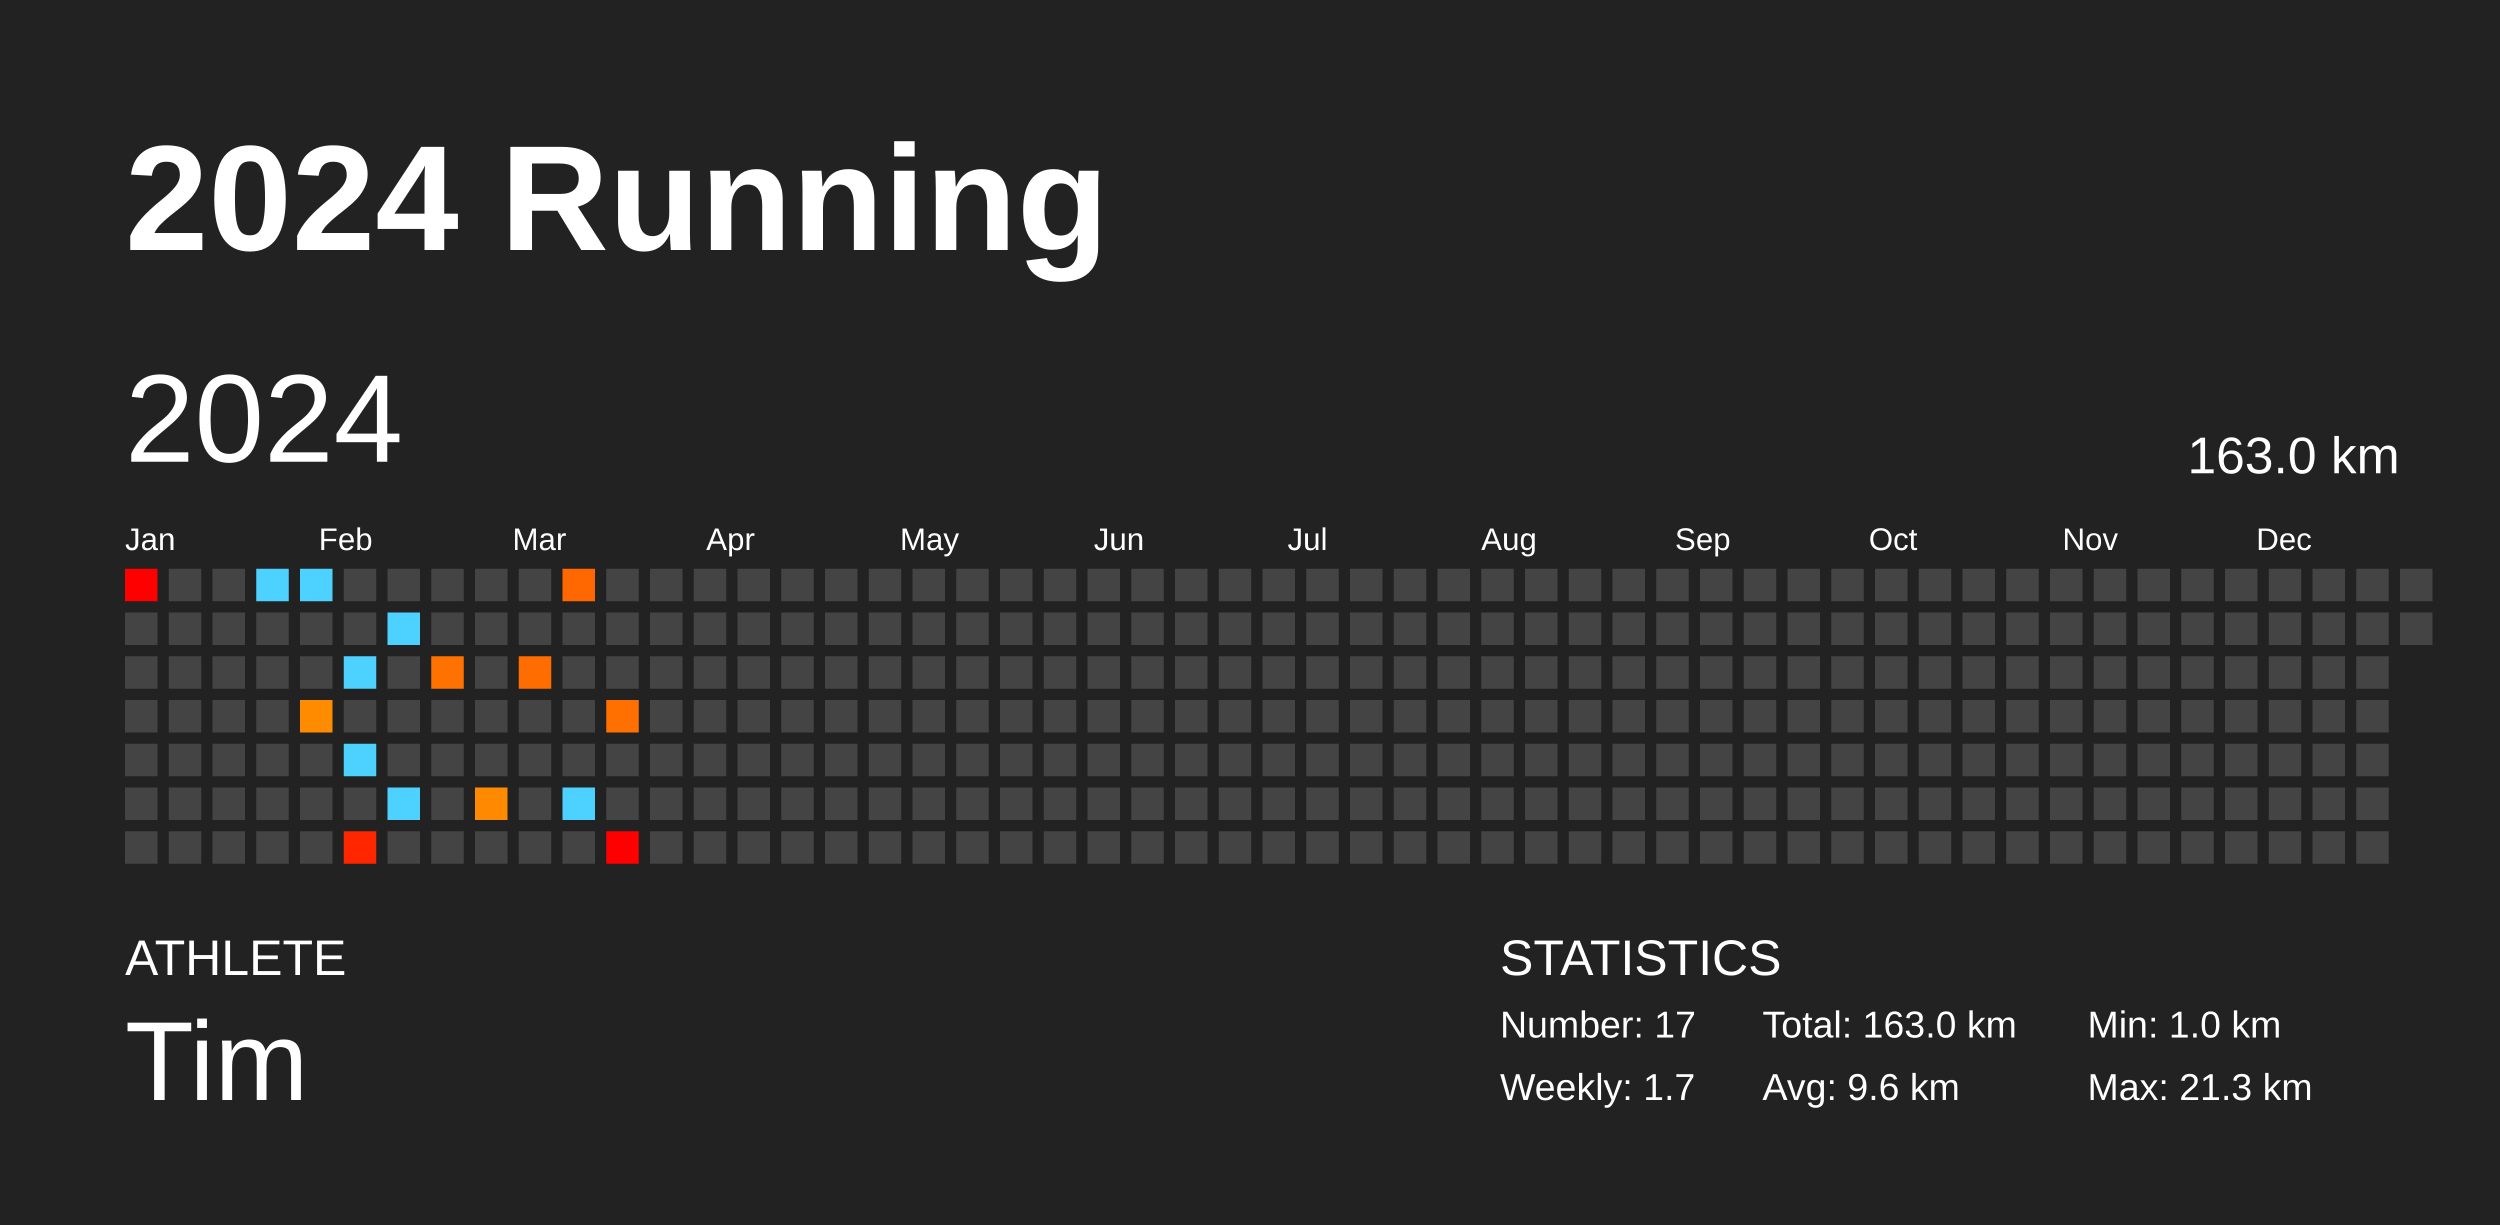
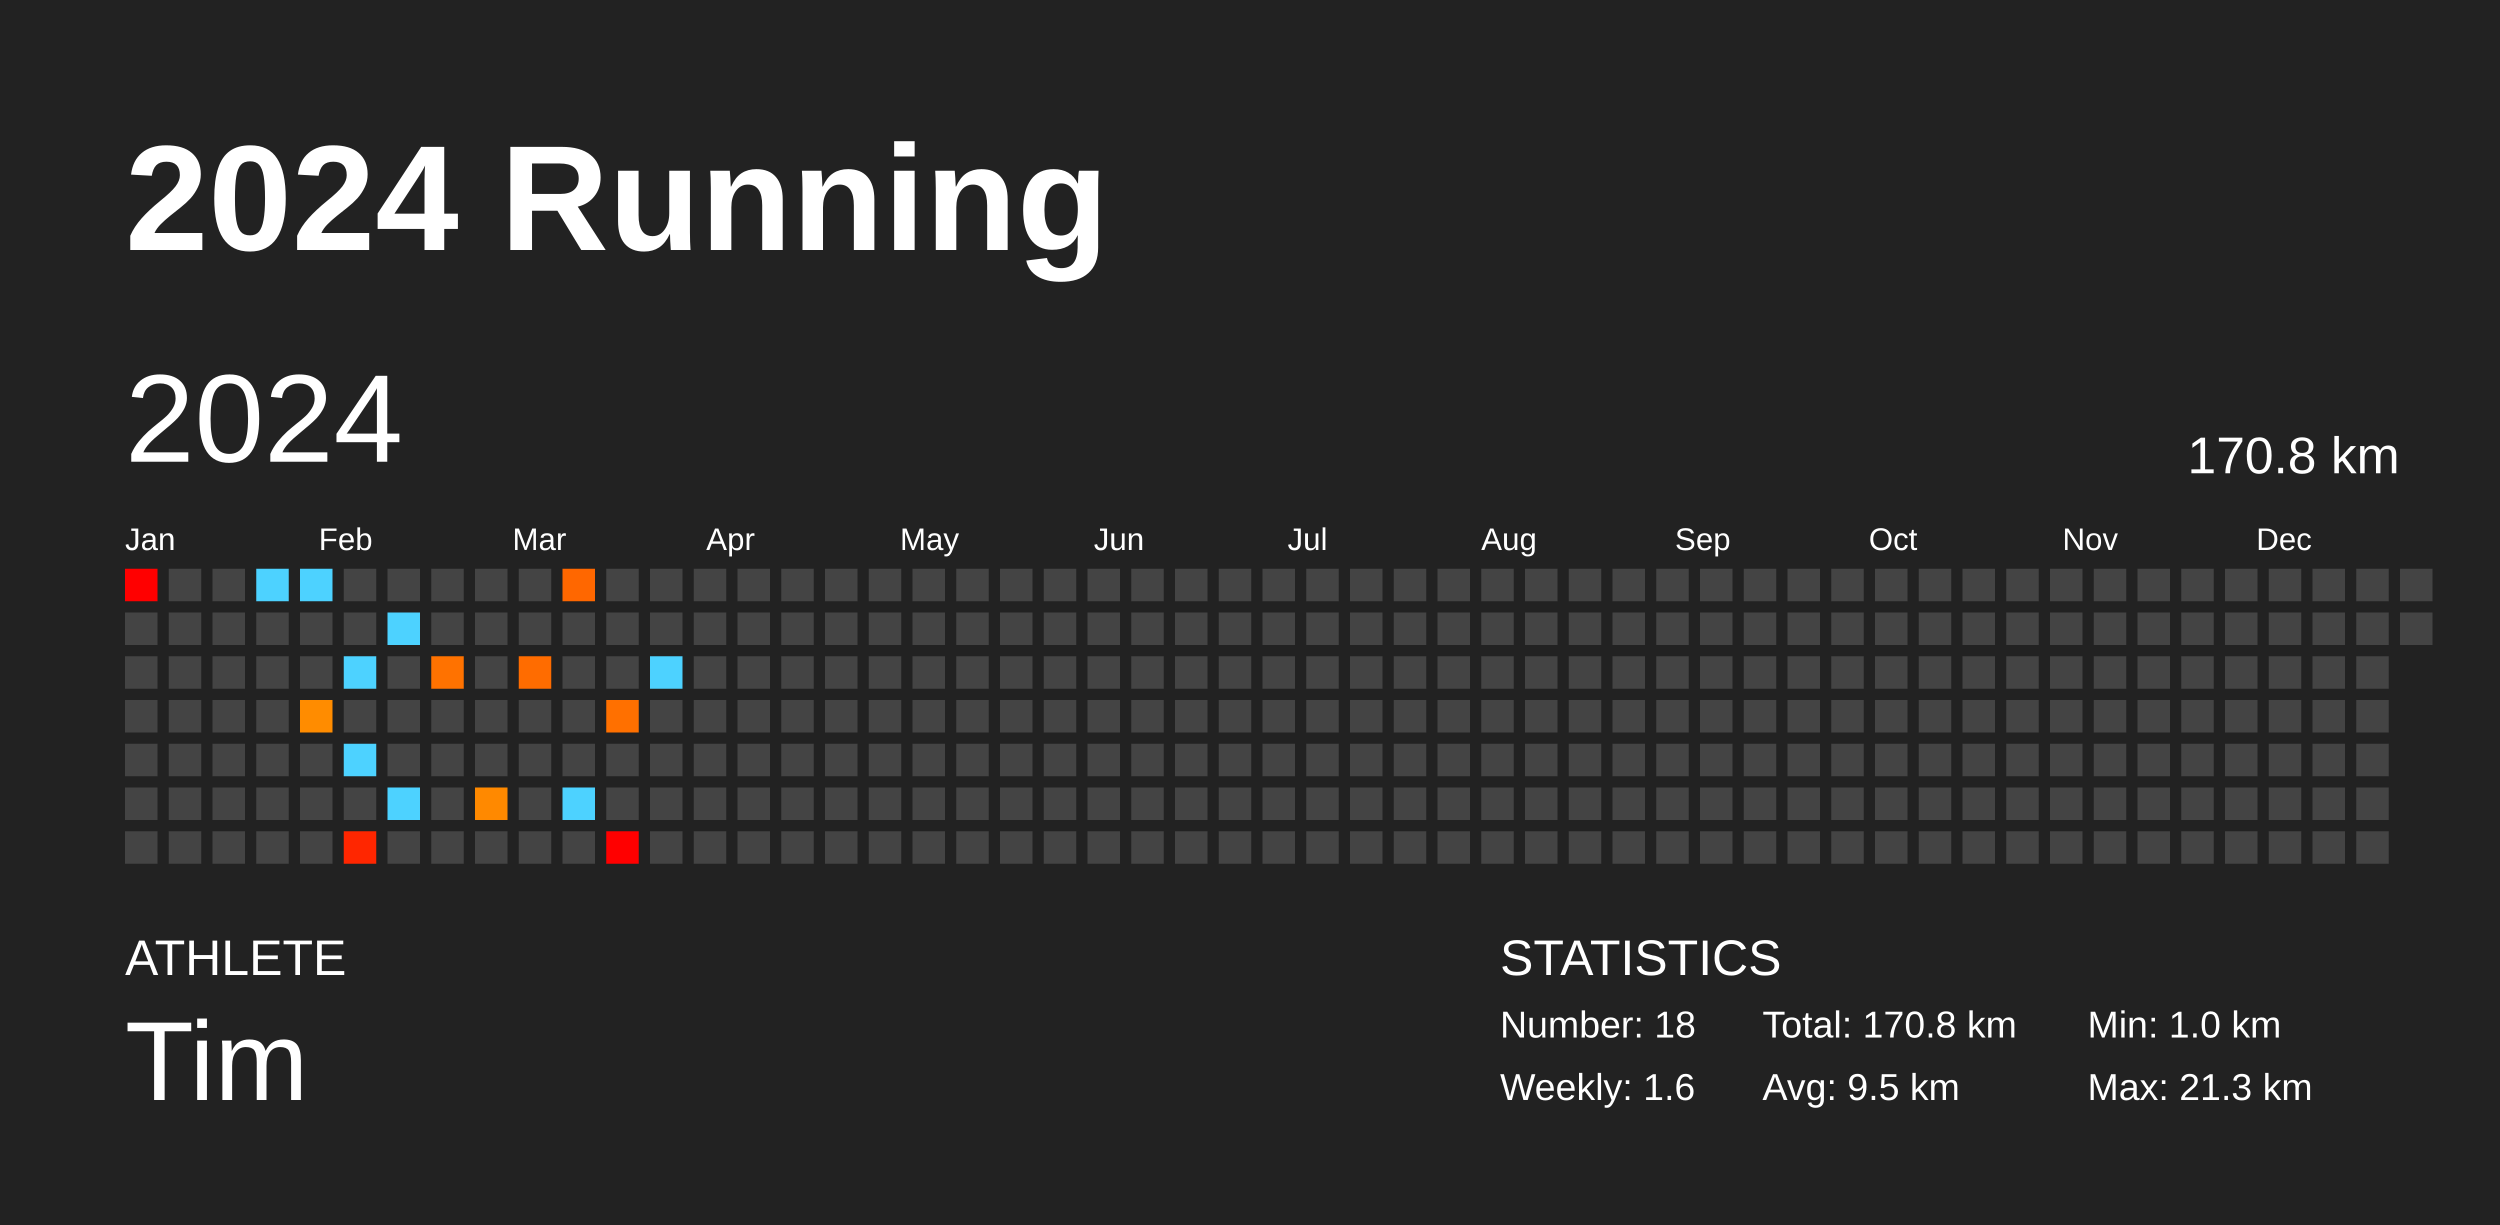
<svg xmlns="http://www.w3.org/2000/svg" baseProfile="full" height="98mm" version="1.1" viewBox="0,0,200,98" width="200mm">
  <defs />
  <rect fill="#222222" height="98" width="200" x="0" y="0" />
  <text fill="#FFFFFF" style="font-size:12px; font-family:Arial; font-weight:bold;" x="10" y="20">2024 Running</text>
  <text fill="#FFFFFF" style="font-size:4px; font-family:Arial" x="10" y="78">ATHLETE</text>
  <text fill="#FFFFFF" style="font-size:9px; font-family:Arial" x="10" y="88">Tim</text>
  <text fill="#FFFFFF" style="font-size:4px; font-family:Arial" x="120" y="78">STATISTICS</text>
-   <text fill="#FFFFFF" style="font-size:3px; font-family:Arial" x="120" y="83">Number: 17</text>
-   <text fill="#FFFFFF" style="font-size:3px; font-family:Arial" x="120" y="88">Weekly: 1.7</text>
-   <text fill="#FFFFFF" style="font-size:3px; font-family:Arial" x="141" y="83">Total: 163.0 km</text>
-   <text fill="#FFFFFF" style="font-size:3px; font-family:Arial" x="141" y="88">Avg: 9.6 km</text>
+   <text fill="#FFFFFF" style="font-size:3px; font-family:Arial" x="120" y="83">Number: 18</text>
+   <text fill="#FFFFFF" style="font-size:3px; font-family:Arial" x="120" y="88">Weekly: 1.6</text>
+   <text fill="#FFFFFF" style="font-size:3px; font-family:Arial" x="141" y="83">Total: 170.8 km</text>
+   <text fill="#FFFFFF" style="font-size:3px; font-family:Arial" x="141" y="88">Avg: 9.5 km</text>
  <text fill="#FFFFFF" style="font-size:3px; font-family:Arial" x="167" y="83">Min: 1.0 km</text>
  <text fill="#FFFFFF" style="font-size:3px; font-family:Arial" x="167" y="88">Max: 21.3 km</text>
  <text dominant-baseline="hanging" fill="#FFFFFF" style="font-size:10.0px; font-family:Arial;" x="10" y="30">2024</text>
-   <text dominant-baseline="hanging" fill="#FFFFFF" style="font-size:4.125px; font-family:Arial;" x="175" y="35">163.0 km</text>
+   <text dominant-baseline="hanging" fill="#FFFFFF" style="font-size:4.125px; font-family:Arial;" x="175" y="35">170.8 km</text>
  <text fill="#FFFFFF" style="font-size:2.5px; font-family:Arial" x="10.0" y="44">Jan</text>
  <text fill="#FFFFFF" style="font-size:2.5px; font-family:Arial" x="25.5" y="44">Feb</text>
  <text fill="#FFFFFF" style="font-size:2.5px; font-family:Arial" x="41.0" y="44">Mar</text>
  <text fill="#FFFFFF" style="font-size:2.5px; font-family:Arial" x="56.5" y="44">Apr</text>
  <text fill="#FFFFFF" style="font-size:2.5px; font-family:Arial" x="72.0" y="44">May</text>
  <text fill="#FFFFFF" style="font-size:2.5px; font-family:Arial" x="87.5" y="44">Jun</text>
  <text fill="#FFFFFF" style="font-size:2.5px; font-family:Arial" x="103.0" y="44">Jul</text>
  <text fill="#FFFFFF" style="font-size:2.5px; font-family:Arial" x="118.5" y="44">Aug</text>
  <text fill="#FFFFFF" style="font-size:2.5px; font-family:Arial" x="134.0" y="44">Sep</text>
  <text fill="#FFFFFF" style="font-size:2.5px; font-family:Arial" x="149.5" y="44">Oct</text>
  <text fill="#FFFFFF" style="font-size:2.5px; font-family:Arial" x="165.0" y="44">Nov</text>
  <text fill="#FFFFFF" style="font-size:2.5px; font-family:Arial" x="180.5" y="44">Dec</text>
  <rect fill="red" height="2.6" width="2.6" x="10.0" y="45.5" />
  <rect fill="#444444" height="2.6" width="2.6" x="10.0" y="49.0" />
  <rect fill="#444444" height="2.6" width="2.6" x="10.0" y="52.5" />
  <rect fill="#444444" height="2.6" width="2.6" x="10.0" y="56.0" />
  <rect fill="#444444" height="2.6" width="2.6" x="10.0" y="59.5" />
  <rect fill="#444444" height="2.6" width="2.6" x="10.0" y="63.0" />
  <rect fill="#444444" height="2.6" width="2.6" x="10.0" y="66.5" />
  <rect fill="#444444" height="2.6" width="2.6" x="13.5" y="45.5" />
  <rect fill="#444444" height="2.6" width="2.6" x="13.5" y="49.0" />
  <rect fill="#444444" height="2.6" width="2.6" x="13.5" y="52.5" />
  <rect fill="#444444" height="2.6" width="2.6" x="13.5" y="56.0" />
  <rect fill="#444444" height="2.6" width="2.6" x="13.5" y="59.5" />
  <rect fill="#444444" height="2.6" width="2.6" x="13.5" y="63.0" />
  <rect fill="#444444" height="2.6" width="2.6" x="13.5" y="66.5" />
  <rect fill="#444444" height="2.6" width="2.6" x="17.0" y="45.5" />
  <rect fill="#444444" height="2.6" width="2.6" x="17.0" y="49.0" />
  <rect fill="#444444" height="2.6" width="2.6" x="17.0" y="52.5" />
  <rect fill="#444444" height="2.6" width="2.6" x="17.0" y="56.0" />
  <rect fill="#444444" height="2.6" width="2.6" x="17.0" y="59.5" />
  <rect fill="#444444" height="2.6" width="2.6" x="17.0" y="63.0" />
  <rect fill="#444444" height="2.6" width="2.6" x="17.0" y="66.5" />
  <rect fill="#4dd2ff" height="2.6" width="2.6" x="20.5" y="45.5" />
  <rect fill="#444444" height="2.6" width="2.6" x="20.5" y="49.0" />
  <rect fill="#444444" height="2.6" width="2.6" x="20.5" y="52.5" />
  <rect fill="#444444" height="2.6" width="2.6" x="20.5" y="56.0" />
  <rect fill="#444444" height="2.6" width="2.6" x="20.5" y="59.5" />
  <rect fill="#444444" height="2.6" width="2.6" x="20.5" y="63.0" />
  <rect fill="#444444" height="2.6" width="2.6" x="20.5" y="66.5" />
  <rect fill="#4dd2ff" height="2.6" width="2.6" x="24.0" y="45.5" />
  <rect fill="#444444" height="2.6" width="2.6" x="24.0" y="49.0" />
  <rect fill="#444444" height="2.6" width="2.6" x="24.0" y="52.5" />
  <rect fill="#ff8c00" height="2.6" width="2.6" x="24.0" y="56.0" />
  <rect fill="#444444" height="2.6" width="2.6" x="24.0" y="59.5" />
  <rect fill="#444444" height="2.6" width="2.6" x="24.0" y="63.0" />
  <rect fill="#444444" height="2.6" width="2.6" x="24.0" y="66.5" />
  <rect fill="#444444" height="2.6" width="2.6" x="27.5" y="45.5" />
  <rect fill="#444444" height="2.6" width="2.6" x="27.5" y="49.0" />
  <rect fill="#4dd2ff" height="2.6" width="2.6" x="27.5" y="52.5" />
  <rect fill="#444444" height="2.6" width="2.6" x="27.5" y="56.0" />
  <rect fill="#4dd2ff" height="2.6" width="2.6" x="27.5" y="59.5" />
  <rect fill="#444444" height="2.6" width="2.6" x="27.5" y="63.0" />
  <rect fill="#ff2600" height="2.6" width="2.6" x="27.5" y="66.5" />
  <rect fill="#444444" height="2.6" width="2.6" x="31.0" y="45.5" />
  <rect fill="#4dd2ff" height="2.6" width="2.6" x="31.0" y="49.0" />
  <rect fill="#444444" height="2.6" width="2.6" x="31.0" y="52.5" />
  <rect fill="#444444" height="2.6" width="2.6" x="31.0" y="56.0" />
  <rect fill="#444444" height="2.6" width="2.6" x="31.0" y="59.5" />
  <rect fill="#4dd2ff" height="2.6" width="2.6" x="31.0" y="63.0" />
  <rect fill="#444444" height="2.6" width="2.6" x="31.0" y="66.5" />
  <rect fill="#444444" height="2.6" width="2.6" x="34.5" y="45.5" />
  <rect fill="#444444" height="2.6" width="2.6" x="34.5" y="49.0" />
  <rect fill="#ff7200" height="2.6" width="2.6" x="34.5" y="52.5" />
  <rect fill="#444444" height="2.6" width="2.6" x="34.5" y="56.0" />
  <rect fill="#444444" height="2.6" width="2.6" x="34.5" y="59.5" />
  <rect fill="#444444" height="2.6" width="2.6" x="34.5" y="63.0" />
  <rect fill="#444444" height="2.6" width="2.6" x="34.5" y="66.5" />
  <rect fill="#444444" height="2.6" width="2.6" x="38.0" y="45.5" />
  <rect fill="#444444" height="2.6" width="2.6" x="38.0" y="49.0" />
  <rect fill="#444444" height="2.6" width="2.6" x="38.0" y="52.5" />
  <rect fill="#444444" height="2.6" width="2.6" x="38.0" y="56.0" />
  <rect fill="#444444" height="2.6" width="2.6" x="38.0" y="59.5" />
  <rect fill="#ff8900" height="2.6" width="2.6" x="38.0" y="63.0" />
  <rect fill="#444444" height="2.6" width="2.6" x="38.0" y="66.5" />
  <rect fill="#444444" height="2.6" width="2.6" x="41.5" y="45.5" />
  <rect fill="#444444" height="2.6" width="2.6" x="41.5" y="49.0" />
  <rect fill="#ff6c00" height="2.6" width="2.6" x="41.5" y="52.5" />
  <rect fill="#444444" height="2.6" width="2.6" x="41.5" y="56.0" />
  <rect fill="#444444" height="2.6" width="2.6" x="41.5" y="59.5" />
  <rect fill="#444444" height="2.6" width="2.6" x="41.5" y="63.0" />
  <rect fill="#444444" height="2.6" width="2.6" x="41.5" y="66.5" />
  <rect fill="#ff6700" height="2.6" width="2.6" x="45.0" y="45.5" />
  <rect fill="#444444" height="2.6" width="2.6" x="45.0" y="49.0" />
  <rect fill="#444444" height="2.6" width="2.6" x="45.0" y="52.5" />
  <rect fill="#444444" height="2.6" width="2.6" x="45.0" y="56.0" />
  <rect fill="#444444" height="2.6" width="2.6" x="45.0" y="59.5" />
  <rect fill="#4dd2ff" height="2.6" width="2.6" x="45.0" y="63.0" />
  <rect fill="#444444" height="2.6" width="2.6" x="45.0" y="66.5" />
  <rect fill="#444444" height="2.6" width="2.6" x="48.5" y="45.5" />
  <rect fill="#444444" height="2.6" width="2.6" x="48.5" y="49.0" />
  <rect fill="#444444" height="2.6" width="2.6" x="48.5" y="52.5" />
  <rect fill="#ff7000" height="2.6" width="2.6" x="48.5" y="56.0" />
  <rect fill="#444444" height="2.6" width="2.6" x="48.5" y="59.5" />
  <rect fill="#444444" height="2.6" width="2.6" x="48.5" y="63.0" />
  <rect fill="red" height="2.6" width="2.6" x="48.5" y="66.5" />
  <rect fill="#444444" height="2.6" width="2.6" x="52.0" y="45.5" />
  <rect fill="#444444" height="2.6" width="2.6" x="52.0" y="49.0" />
-   <rect fill="#444444" height="2.6" width="2.6" x="52.0" y="52.5" />
+   <rect fill="#4dd2ff" height="2.6" width="2.6" x="52.0" y="52.5" />
  <rect fill="#444444" height="2.6" width="2.6" x="52.0" y="56.0" />
  <rect fill="#444444" height="2.6" width="2.6" x="52.0" y="59.5" />
  <rect fill="#444444" height="2.6" width="2.6" x="52.0" y="63.0" />
  <rect fill="#444444" height="2.6" width="2.6" x="52.0" y="66.5" />
  <rect fill="#444444" height="2.6" width="2.6" x="55.5" y="45.5" />
  <rect fill="#444444" height="2.6" width="2.6" x="55.5" y="49.0" />
  <rect fill="#444444" height="2.6" width="2.6" x="55.5" y="52.5" />
  <rect fill="#444444" height="2.6" width="2.6" x="55.5" y="56.0" />
  <rect fill="#444444" height="2.6" width="2.6" x="55.5" y="59.5" />
  <rect fill="#444444" height="2.6" width="2.6" x="55.5" y="63.0" />
  <rect fill="#444444" height="2.6" width="2.6" x="55.5" y="66.5" />
  <rect fill="#444444" height="2.6" width="2.6" x="59.0" y="45.5" />
  <rect fill="#444444" height="2.6" width="2.6" x="59.0" y="49.0" />
  <rect fill="#444444" height="2.6" width="2.6" x="59.0" y="52.5" />
  <rect fill="#444444" height="2.6" width="2.6" x="59.0" y="56.0" />
  <rect fill="#444444" height="2.6" width="2.6" x="59.0" y="59.5" />
  <rect fill="#444444" height="2.6" width="2.6" x="59.0" y="63.0" />
  <rect fill="#444444" height="2.6" width="2.6" x="59.0" y="66.5" />
  <rect fill="#444444" height="2.6" width="2.6" x="62.5" y="45.5" />
  <rect fill="#444444" height="2.6" width="2.6" x="62.5" y="49.0" />
  <rect fill="#444444" height="2.6" width="2.6" x="62.5" y="52.5" />
  <rect fill="#444444" height="2.6" width="2.6" x="62.5" y="56.0" />
  <rect fill="#444444" height="2.6" width="2.6" x="62.5" y="59.5" />
  <rect fill="#444444" height="2.6" width="2.6" x="62.5" y="63.0" />
  <rect fill="#444444" height="2.6" width="2.6" x="62.5" y="66.5" />
  <rect fill="#444444" height="2.6" width="2.6" x="66.0" y="45.5" />
  <rect fill="#444444" height="2.6" width="2.6" x="66.0" y="49.0" />
  <rect fill="#444444" height="2.6" width="2.6" x="66.0" y="52.5" />
  <rect fill="#444444" height="2.6" width="2.6" x="66.0" y="56.0" />
  <rect fill="#444444" height="2.6" width="2.6" x="66.0" y="59.5" />
  <rect fill="#444444" height="2.6" width="2.6" x="66.0" y="63.0" />
  <rect fill="#444444" height="2.6" width="2.6" x="66.0" y="66.5" />
  <rect fill="#444444" height="2.6" width="2.6" x="69.5" y="45.5" />
  <rect fill="#444444" height="2.6" width="2.6" x="69.5" y="49.0" />
  <rect fill="#444444" height="2.6" width="2.6" x="69.5" y="52.5" />
  <rect fill="#444444" height="2.6" width="2.6" x="69.5" y="56.0" />
  <rect fill="#444444" height="2.6" width="2.6" x="69.5" y="59.5" />
  <rect fill="#444444" height="2.6" width="2.6" x="69.5" y="63.0" />
  <rect fill="#444444" height="2.6" width="2.6" x="69.5" y="66.5" />
  <rect fill="#444444" height="2.6" width="2.6" x="73.0" y="45.5" />
  <rect fill="#444444" height="2.6" width="2.6" x="73.0" y="49.0" />
  <rect fill="#444444" height="2.6" width="2.6" x="73.0" y="52.5" />
  <rect fill="#444444" height="2.6" width="2.6" x="73.0" y="56.0" />
  <rect fill="#444444" height="2.6" width="2.6" x="73.0" y="59.5" />
  <rect fill="#444444" height="2.6" width="2.6" x="73.0" y="63.0" />
  <rect fill="#444444" height="2.6" width="2.6" x="73.0" y="66.5" />
  <rect fill="#444444" height="2.6" width="2.6" x="76.5" y="45.5" />
  <rect fill="#444444" height="2.6" width="2.6" x="76.5" y="49.0" />
  <rect fill="#444444" height="2.6" width="2.6" x="76.5" y="52.5" />
  <rect fill="#444444" height="2.6" width="2.6" x="76.5" y="56.0" />
  <rect fill="#444444" height="2.6" width="2.6" x="76.5" y="59.5" />
  <rect fill="#444444" height="2.6" width="2.6" x="76.5" y="63.0" />
  <rect fill="#444444" height="2.6" width="2.6" x="76.5" y="66.5" />
  <rect fill="#444444" height="2.6" width="2.6" x="80.0" y="45.5" />
  <rect fill="#444444" height="2.6" width="2.6" x="80.0" y="49.0" />
  <rect fill="#444444" height="2.6" width="2.6" x="80.0" y="52.5" />
  <rect fill="#444444" height="2.6" width="2.6" x="80.0" y="56.0" />
  <rect fill="#444444" height="2.6" width="2.6" x="80.0" y="59.5" />
  <rect fill="#444444" height="2.6" width="2.6" x="80.0" y="63.0" />
  <rect fill="#444444" height="2.6" width="2.6" x="80.0" y="66.5" />
  <rect fill="#444444" height="2.6" width="2.6" x="83.5" y="45.5" />
  <rect fill="#444444" height="2.6" width="2.6" x="83.5" y="49.0" />
  <rect fill="#444444" height="2.6" width="2.6" x="83.5" y="52.5" />
  <rect fill="#444444" height="2.6" width="2.6" x="83.5" y="56.0" />
  <rect fill="#444444" height="2.6" width="2.6" x="83.5" y="59.5" />
  <rect fill="#444444" height="2.6" width="2.6" x="83.5" y="63.0" />
  <rect fill="#444444" height="2.6" width="2.6" x="83.5" y="66.5" />
  <rect fill="#444444" height="2.6" width="2.6" x="87.0" y="45.5" />
  <rect fill="#444444" height="2.6" width="2.6" x="87.0" y="49.0" />
  <rect fill="#444444" height="2.6" width="2.6" x="87.0" y="52.5" />
  <rect fill="#444444" height="2.6" width="2.6" x="87.0" y="56.0" />
  <rect fill="#444444" height="2.6" width="2.6" x="87.0" y="59.5" />
  <rect fill="#444444" height="2.6" width="2.6" x="87.0" y="63.0" />
  <rect fill="#444444" height="2.6" width="2.6" x="87.0" y="66.5" />
  <rect fill="#444444" height="2.6" width="2.6" x="90.5" y="45.5" />
  <rect fill="#444444" height="2.6" width="2.6" x="90.5" y="49.0" />
  <rect fill="#444444" height="2.6" width="2.6" x="90.5" y="52.5" />
  <rect fill="#444444" height="2.6" width="2.6" x="90.5" y="56.0" />
  <rect fill="#444444" height="2.6" width="2.6" x="90.5" y="59.5" />
  <rect fill="#444444" height="2.6" width="2.6" x="90.5" y="63.0" />
  <rect fill="#444444" height="2.6" width="2.6" x="90.5" y="66.5" />
  <rect fill="#444444" height="2.6" width="2.6" x="94.0" y="45.5" />
  <rect fill="#444444" height="2.6" width="2.6" x="94.0" y="49.0" />
  <rect fill="#444444" height="2.6" width="2.6" x="94.0" y="52.5" />
  <rect fill="#444444" height="2.6" width="2.6" x="94.0" y="56.0" />
  <rect fill="#444444" height="2.6" width="2.6" x="94.0" y="59.5" />
  <rect fill="#444444" height="2.6" width="2.6" x="94.0" y="63.0" />
  <rect fill="#444444" height="2.6" width="2.6" x="94.0" y="66.5" />
  <rect fill="#444444" height="2.6" width="2.6" x="97.5" y="45.5" />
  <rect fill="#444444" height="2.6" width="2.6" x="97.5" y="49.0" />
  <rect fill="#444444" height="2.6" width="2.6" x="97.5" y="52.5" />
  <rect fill="#444444" height="2.6" width="2.6" x="97.5" y="56.0" />
  <rect fill="#444444" height="2.6" width="2.6" x="97.5" y="59.5" />
  <rect fill="#444444" height="2.6" width="2.6" x="97.5" y="63.0" />
  <rect fill="#444444" height="2.6" width="2.6" x="97.5" y="66.5" />
  <rect fill="#444444" height="2.6" width="2.6" x="101.0" y="45.5" />
  <rect fill="#444444" height="2.6" width="2.6" x="101.0" y="49.0" />
  <rect fill="#444444" height="2.6" width="2.6" x="101.0" y="52.5" />
  <rect fill="#444444" height="2.6" width="2.6" x="101.0" y="56.0" />
  <rect fill="#444444" height="2.6" width="2.6" x="101.0" y="59.5" />
  <rect fill="#444444" height="2.6" width="2.6" x="101.0" y="63.0" />
  <rect fill="#444444" height="2.6" width="2.6" x="101.0" y="66.5" />
  <rect fill="#444444" height="2.6" width="2.6" x="104.5" y="45.5" />
  <rect fill="#444444" height="2.6" width="2.6" x="104.5" y="49.0" />
  <rect fill="#444444" height="2.6" width="2.6" x="104.5" y="52.5" />
  <rect fill="#444444" height="2.6" width="2.6" x="104.5" y="56.0" />
  <rect fill="#444444" height="2.6" width="2.6" x="104.5" y="59.5" />
  <rect fill="#444444" height="2.6" width="2.6" x="104.5" y="63.0" />
  <rect fill="#444444" height="2.6" width="2.6" x="104.5" y="66.5" />
  <rect fill="#444444" height="2.6" width="2.6" x="108.0" y="45.5" />
  <rect fill="#444444" height="2.6" width="2.6" x="108.0" y="49.0" />
  <rect fill="#444444" height="2.6" width="2.6" x="108.0" y="52.5" />
  <rect fill="#444444" height="2.6" width="2.6" x="108.0" y="56.0" />
  <rect fill="#444444" height="2.6" width="2.6" x="108.0" y="59.5" />
  <rect fill="#444444" height="2.6" width="2.6" x="108.0" y="63.0" />
  <rect fill="#444444" height="2.6" width="2.6" x="108.0" y="66.5" />
  <rect fill="#444444" height="2.6" width="2.6" x="111.5" y="45.5" />
  <rect fill="#444444" height="2.6" width="2.6" x="111.5" y="49.0" />
  <rect fill="#444444" height="2.6" width="2.6" x="111.5" y="52.5" />
  <rect fill="#444444" height="2.6" width="2.6" x="111.5" y="56.0" />
  <rect fill="#444444" height="2.6" width="2.6" x="111.5" y="59.5" />
  <rect fill="#444444" height="2.6" width="2.6" x="111.5" y="63.0" />
  <rect fill="#444444" height="2.6" width="2.6" x="111.5" y="66.5" />
  <rect fill="#444444" height="2.6" width="2.6" x="115.0" y="45.5" />
  <rect fill="#444444" height="2.6" width="2.6" x="115.0" y="49.0" />
  <rect fill="#444444" height="2.6" width="2.6" x="115.0" y="52.5" />
  <rect fill="#444444" height="2.6" width="2.6" x="115.0" y="56.0" />
  <rect fill="#444444" height="2.6" width="2.6" x="115.0" y="59.5" />
  <rect fill="#444444" height="2.6" width="2.6" x="115.0" y="63.0" />
  <rect fill="#444444" height="2.6" width="2.6" x="115.0" y="66.5" />
  <rect fill="#444444" height="2.6" width="2.6" x="118.5" y="45.5" />
  <rect fill="#444444" height="2.6" width="2.6" x="118.5" y="49.0" />
  <rect fill="#444444" height="2.6" width="2.6" x="118.5" y="52.5" />
  <rect fill="#444444" height="2.6" width="2.6" x="118.5" y="56.0" />
  <rect fill="#444444" height="2.6" width="2.6" x="118.5" y="59.5" />
  <rect fill="#444444" height="2.6" width="2.6" x="118.5" y="63.0" />
  <rect fill="#444444" height="2.6" width="2.6" x="118.5" y="66.5" />
  <rect fill="#444444" height="2.6" width="2.6" x="122.0" y="45.5" />
  <rect fill="#444444" height="2.6" width="2.6" x="122.0" y="49.0" />
  <rect fill="#444444" height="2.6" width="2.6" x="122.0" y="52.5" />
  <rect fill="#444444" height="2.6" width="2.6" x="122.0" y="56.0" />
  <rect fill="#444444" height="2.6" width="2.6" x="122.0" y="59.5" />
  <rect fill="#444444" height="2.6" width="2.6" x="122.0" y="63.0" />
  <rect fill="#444444" height="2.6" width="2.6" x="122.0" y="66.5" />
  <rect fill="#444444" height="2.6" width="2.6" x="125.5" y="45.5" />
  <rect fill="#444444" height="2.6" width="2.6" x="125.5" y="49.0" />
  <rect fill="#444444" height="2.6" width="2.6" x="125.5" y="52.5" />
  <rect fill="#444444" height="2.6" width="2.6" x="125.5" y="56.0" />
  <rect fill="#444444" height="2.6" width="2.6" x="125.5" y="59.5" />
  <rect fill="#444444" height="2.6" width="2.6" x="125.5" y="63.0" />
  <rect fill="#444444" height="2.6" width="2.6" x="125.5" y="66.5" />
  <rect fill="#444444" height="2.6" width="2.6" x="129.0" y="45.5" />
  <rect fill="#444444" height="2.6" width="2.6" x="129.0" y="49.0" />
  <rect fill="#444444" height="2.6" width="2.6" x="129.0" y="52.5" />
  <rect fill="#444444" height="2.6" width="2.6" x="129.0" y="56.0" />
  <rect fill="#444444" height="2.6" width="2.6" x="129.0" y="59.5" />
  <rect fill="#444444" height="2.6" width="2.6" x="129.0" y="63.0" />
  <rect fill="#444444" height="2.6" width="2.6" x="129.0" y="66.5" />
  <rect fill="#444444" height="2.6" width="2.6" x="132.5" y="45.5" />
  <rect fill="#444444" height="2.6" width="2.6" x="132.5" y="49.0" />
  <rect fill="#444444" height="2.6" width="2.6" x="132.5" y="52.5" />
  <rect fill="#444444" height="2.6" width="2.6" x="132.5" y="56.0" />
  <rect fill="#444444" height="2.6" width="2.6" x="132.5" y="59.5" />
  <rect fill="#444444" height="2.6" width="2.6" x="132.5" y="63.0" />
  <rect fill="#444444" height="2.6" width="2.6" x="132.5" y="66.5" />
  <rect fill="#444444" height="2.6" width="2.6" x="136.0" y="45.5" />
  <rect fill="#444444" height="2.6" width="2.6" x="136.0" y="49.0" />
  <rect fill="#444444" height="2.6" width="2.6" x="136.0" y="52.5" />
  <rect fill="#444444" height="2.6" width="2.6" x="136.0" y="56.0" />
  <rect fill="#444444" height="2.6" width="2.6" x="136.0" y="59.5" />
  <rect fill="#444444" height="2.6" width="2.6" x="136.0" y="63.0" />
  <rect fill="#444444" height="2.6" width="2.6" x="136.0" y="66.5" />
  <rect fill="#444444" height="2.6" width="2.6" x="139.5" y="45.5" />
  <rect fill="#444444" height="2.6" width="2.6" x="139.5" y="49.0" />
  <rect fill="#444444" height="2.6" width="2.6" x="139.5" y="52.5" />
  <rect fill="#444444" height="2.6" width="2.6" x="139.5" y="56.0" />
  <rect fill="#444444" height="2.6" width="2.6" x="139.5" y="59.5" />
  <rect fill="#444444" height="2.6" width="2.6" x="139.5" y="63.0" />
  <rect fill="#444444" height="2.6" width="2.6" x="139.5" y="66.5" />
  <rect fill="#444444" height="2.6" width="2.6" x="143.0" y="45.5" />
  <rect fill="#444444" height="2.6" width="2.6" x="143.0" y="49.0" />
  <rect fill="#444444" height="2.6" width="2.6" x="143.0" y="52.5" />
  <rect fill="#444444" height="2.6" width="2.6" x="143.0" y="56.0" />
  <rect fill="#444444" height="2.6" width="2.6" x="143.0" y="59.5" />
  <rect fill="#444444" height="2.6" width="2.6" x="143.0" y="63.0" />
  <rect fill="#444444" height="2.6" width="2.6" x="143.0" y="66.5" />
  <rect fill="#444444" height="2.6" width="2.6" x="146.5" y="45.5" />
  <rect fill="#444444" height="2.6" width="2.6" x="146.5" y="49.0" />
  <rect fill="#444444" height="2.6" width="2.6" x="146.5" y="52.5" />
  <rect fill="#444444" height="2.6" width="2.6" x="146.5" y="56.0" />
  <rect fill="#444444" height="2.6" width="2.6" x="146.5" y="59.5" />
  <rect fill="#444444" height="2.6" width="2.6" x="146.5" y="63.0" />
  <rect fill="#444444" height="2.6" width="2.6" x="146.5" y="66.5" />
  <rect fill="#444444" height="2.6" width="2.6" x="150.0" y="45.5" />
  <rect fill="#444444" height="2.6" width="2.6" x="150.0" y="49.0" />
  <rect fill="#444444" height="2.6" width="2.6" x="150.0" y="52.5" />
  <rect fill="#444444" height="2.6" width="2.6" x="150.0" y="56.0" />
  <rect fill="#444444" height="2.6" width="2.6" x="150.0" y="59.5" />
  <rect fill="#444444" height="2.6" width="2.6" x="150.0" y="63.0" />
  <rect fill="#444444" height="2.6" width="2.6" x="150.0" y="66.5" />
  <rect fill="#444444" height="2.6" width="2.6" x="153.5" y="45.5" />
  <rect fill="#444444" height="2.6" width="2.6" x="153.5" y="49.0" />
  <rect fill="#444444" height="2.6" width="2.6" x="153.5" y="52.5" />
  <rect fill="#444444" height="2.6" width="2.6" x="153.5" y="56.0" />
  <rect fill="#444444" height="2.6" width="2.6" x="153.5" y="59.5" />
  <rect fill="#444444" height="2.6" width="2.6" x="153.5" y="63.0" />
  <rect fill="#444444" height="2.6" width="2.6" x="153.5" y="66.5" />
  <rect fill="#444444" height="2.6" width="2.6" x="157.0" y="45.5" />
  <rect fill="#444444" height="2.6" width="2.6" x="157.0" y="49.0" />
  <rect fill="#444444" height="2.6" width="2.6" x="157.0" y="52.5" />
  <rect fill="#444444" height="2.6" width="2.6" x="157.0" y="56.0" />
  <rect fill="#444444" height="2.6" width="2.6" x="157.0" y="59.5" />
  <rect fill="#444444" height="2.6" width="2.6" x="157.0" y="63.0" />
  <rect fill="#444444" height="2.6" width="2.6" x="157.0" y="66.5" />
  <rect fill="#444444" height="2.6" width="2.6" x="160.5" y="45.5" />
  <rect fill="#444444" height="2.6" width="2.6" x="160.5" y="49.0" />
  <rect fill="#444444" height="2.6" width="2.6" x="160.5" y="52.5" />
  <rect fill="#444444" height="2.6" width="2.6" x="160.5" y="56.0" />
  <rect fill="#444444" height="2.6" width="2.6" x="160.5" y="59.5" />
  <rect fill="#444444" height="2.6" width="2.6" x="160.5" y="63.0" />
  <rect fill="#444444" height="2.6" width="2.6" x="160.5" y="66.5" />
  <rect fill="#444444" height="2.6" width="2.6" x="164.0" y="45.5" />
  <rect fill="#444444" height="2.6" width="2.6" x="164.0" y="49.0" />
  <rect fill="#444444" height="2.6" width="2.6" x="164.0" y="52.5" />
  <rect fill="#444444" height="2.6" width="2.6" x="164.0" y="56.0" />
  <rect fill="#444444" height="2.6" width="2.6" x="164.0" y="59.5" />
  <rect fill="#444444" height="2.6" width="2.6" x="164.0" y="63.0" />
  <rect fill="#444444" height="2.6" width="2.6" x="164.0" y="66.5" />
  <rect fill="#444444" height="2.6" width="2.6" x="167.5" y="45.5" />
  <rect fill="#444444" height="2.6" width="2.6" x="167.5" y="49.0" />
  <rect fill="#444444" height="2.6" width="2.6" x="167.5" y="52.5" />
  <rect fill="#444444" height="2.6" width="2.6" x="167.5" y="56.0" />
  <rect fill="#444444" height="2.6" width="2.6" x="167.5" y="59.5" />
  <rect fill="#444444" height="2.6" width="2.6" x="167.5" y="63.0" />
  <rect fill="#444444" height="2.6" width="2.6" x="167.5" y="66.5" />
  <rect fill="#444444" height="2.6" width="2.6" x="171.0" y="45.5" />
  <rect fill="#444444" height="2.6" width="2.6" x="171.0" y="49.0" />
  <rect fill="#444444" height="2.6" width="2.6" x="171.0" y="52.5" />
  <rect fill="#444444" height="2.6" width="2.6" x="171.0" y="56.0" />
  <rect fill="#444444" height="2.6" width="2.6" x="171.0" y="59.5" />
  <rect fill="#444444" height="2.6" width="2.6" x="171.0" y="63.0" />
  <rect fill="#444444" height="2.6" width="2.6" x="171.0" y="66.5" />
  <rect fill="#444444" height="2.6" width="2.6" x="174.5" y="45.5" />
  <rect fill="#444444" height="2.6" width="2.6" x="174.5" y="49.0" />
  <rect fill="#444444" height="2.6" width="2.6" x="174.5" y="52.5" />
  <rect fill="#444444" height="2.6" width="2.6" x="174.5" y="56.0" />
  <rect fill="#444444" height="2.6" width="2.6" x="174.5" y="59.5" />
  <rect fill="#444444" height="2.6" width="2.6" x="174.5" y="63.0" />
  <rect fill="#444444" height="2.6" width="2.6" x="174.5" y="66.5" />
  <rect fill="#444444" height="2.6" width="2.6" x="178.0" y="45.5" />
  <rect fill="#444444" height="2.6" width="2.6" x="178.0" y="49.0" />
  <rect fill="#444444" height="2.6" width="2.6" x="178.0" y="52.5" />
  <rect fill="#444444" height="2.6" width="2.6" x="178.0" y="56.0" />
  <rect fill="#444444" height="2.6" width="2.6" x="178.0" y="59.5" />
  <rect fill="#444444" height="2.6" width="2.6" x="178.0" y="63.0" />
  <rect fill="#444444" height="2.6" width="2.6" x="178.0" y="66.5" />
  <rect fill="#444444" height="2.6" width="2.6" x="181.5" y="45.5" />
  <rect fill="#444444" height="2.6" width="2.6" x="181.5" y="49.0" />
  <rect fill="#444444" height="2.6" width="2.6" x="181.5" y="52.5" />
  <rect fill="#444444" height="2.6" width="2.6" x="181.5" y="56.0" />
  <rect fill="#444444" height="2.6" width="2.6" x="181.5" y="59.5" />
  <rect fill="#444444" height="2.6" width="2.6" x="181.5" y="63.0" />
  <rect fill="#444444" height="2.6" width="2.6" x="181.5" y="66.5" />
  <rect fill="#444444" height="2.6" width="2.6" x="185.0" y="45.5" />
  <rect fill="#444444" height="2.6" width="2.6" x="185.0" y="49.0" />
  <rect fill="#444444" height="2.6" width="2.6" x="185.0" y="52.5" />
  <rect fill="#444444" height="2.6" width="2.6" x="185.0" y="56.0" />
  <rect fill="#444444" height="2.6" width="2.6" x="185.0" y="59.5" />
  <rect fill="#444444" height="2.6" width="2.6" x="185.0" y="63.0" />
  <rect fill="#444444" height="2.6" width="2.6" x="185.0" y="66.5" />
  <rect fill="#444444" height="2.6" width="2.6" x="188.5" y="45.5" />
  <rect fill="#444444" height="2.6" width="2.6" x="188.5" y="49.0" />
  <rect fill="#444444" height="2.6" width="2.6" x="188.5" y="52.5" />
  <rect fill="#444444" height="2.6" width="2.6" x="188.5" y="56.0" />
  <rect fill="#444444" height="2.6" width="2.6" x="188.5" y="59.5" />
  <rect fill="#444444" height="2.6" width="2.6" x="188.5" y="63.0" />
  <rect fill="#444444" height="2.6" width="2.6" x="188.5" y="66.5" />
  <rect fill="#444444" height="2.6" width="2.6" x="192.0" y="45.5" />
  <rect fill="#444444" height="2.6" width="2.6" x="192.0" y="49.0" />
</svg>
